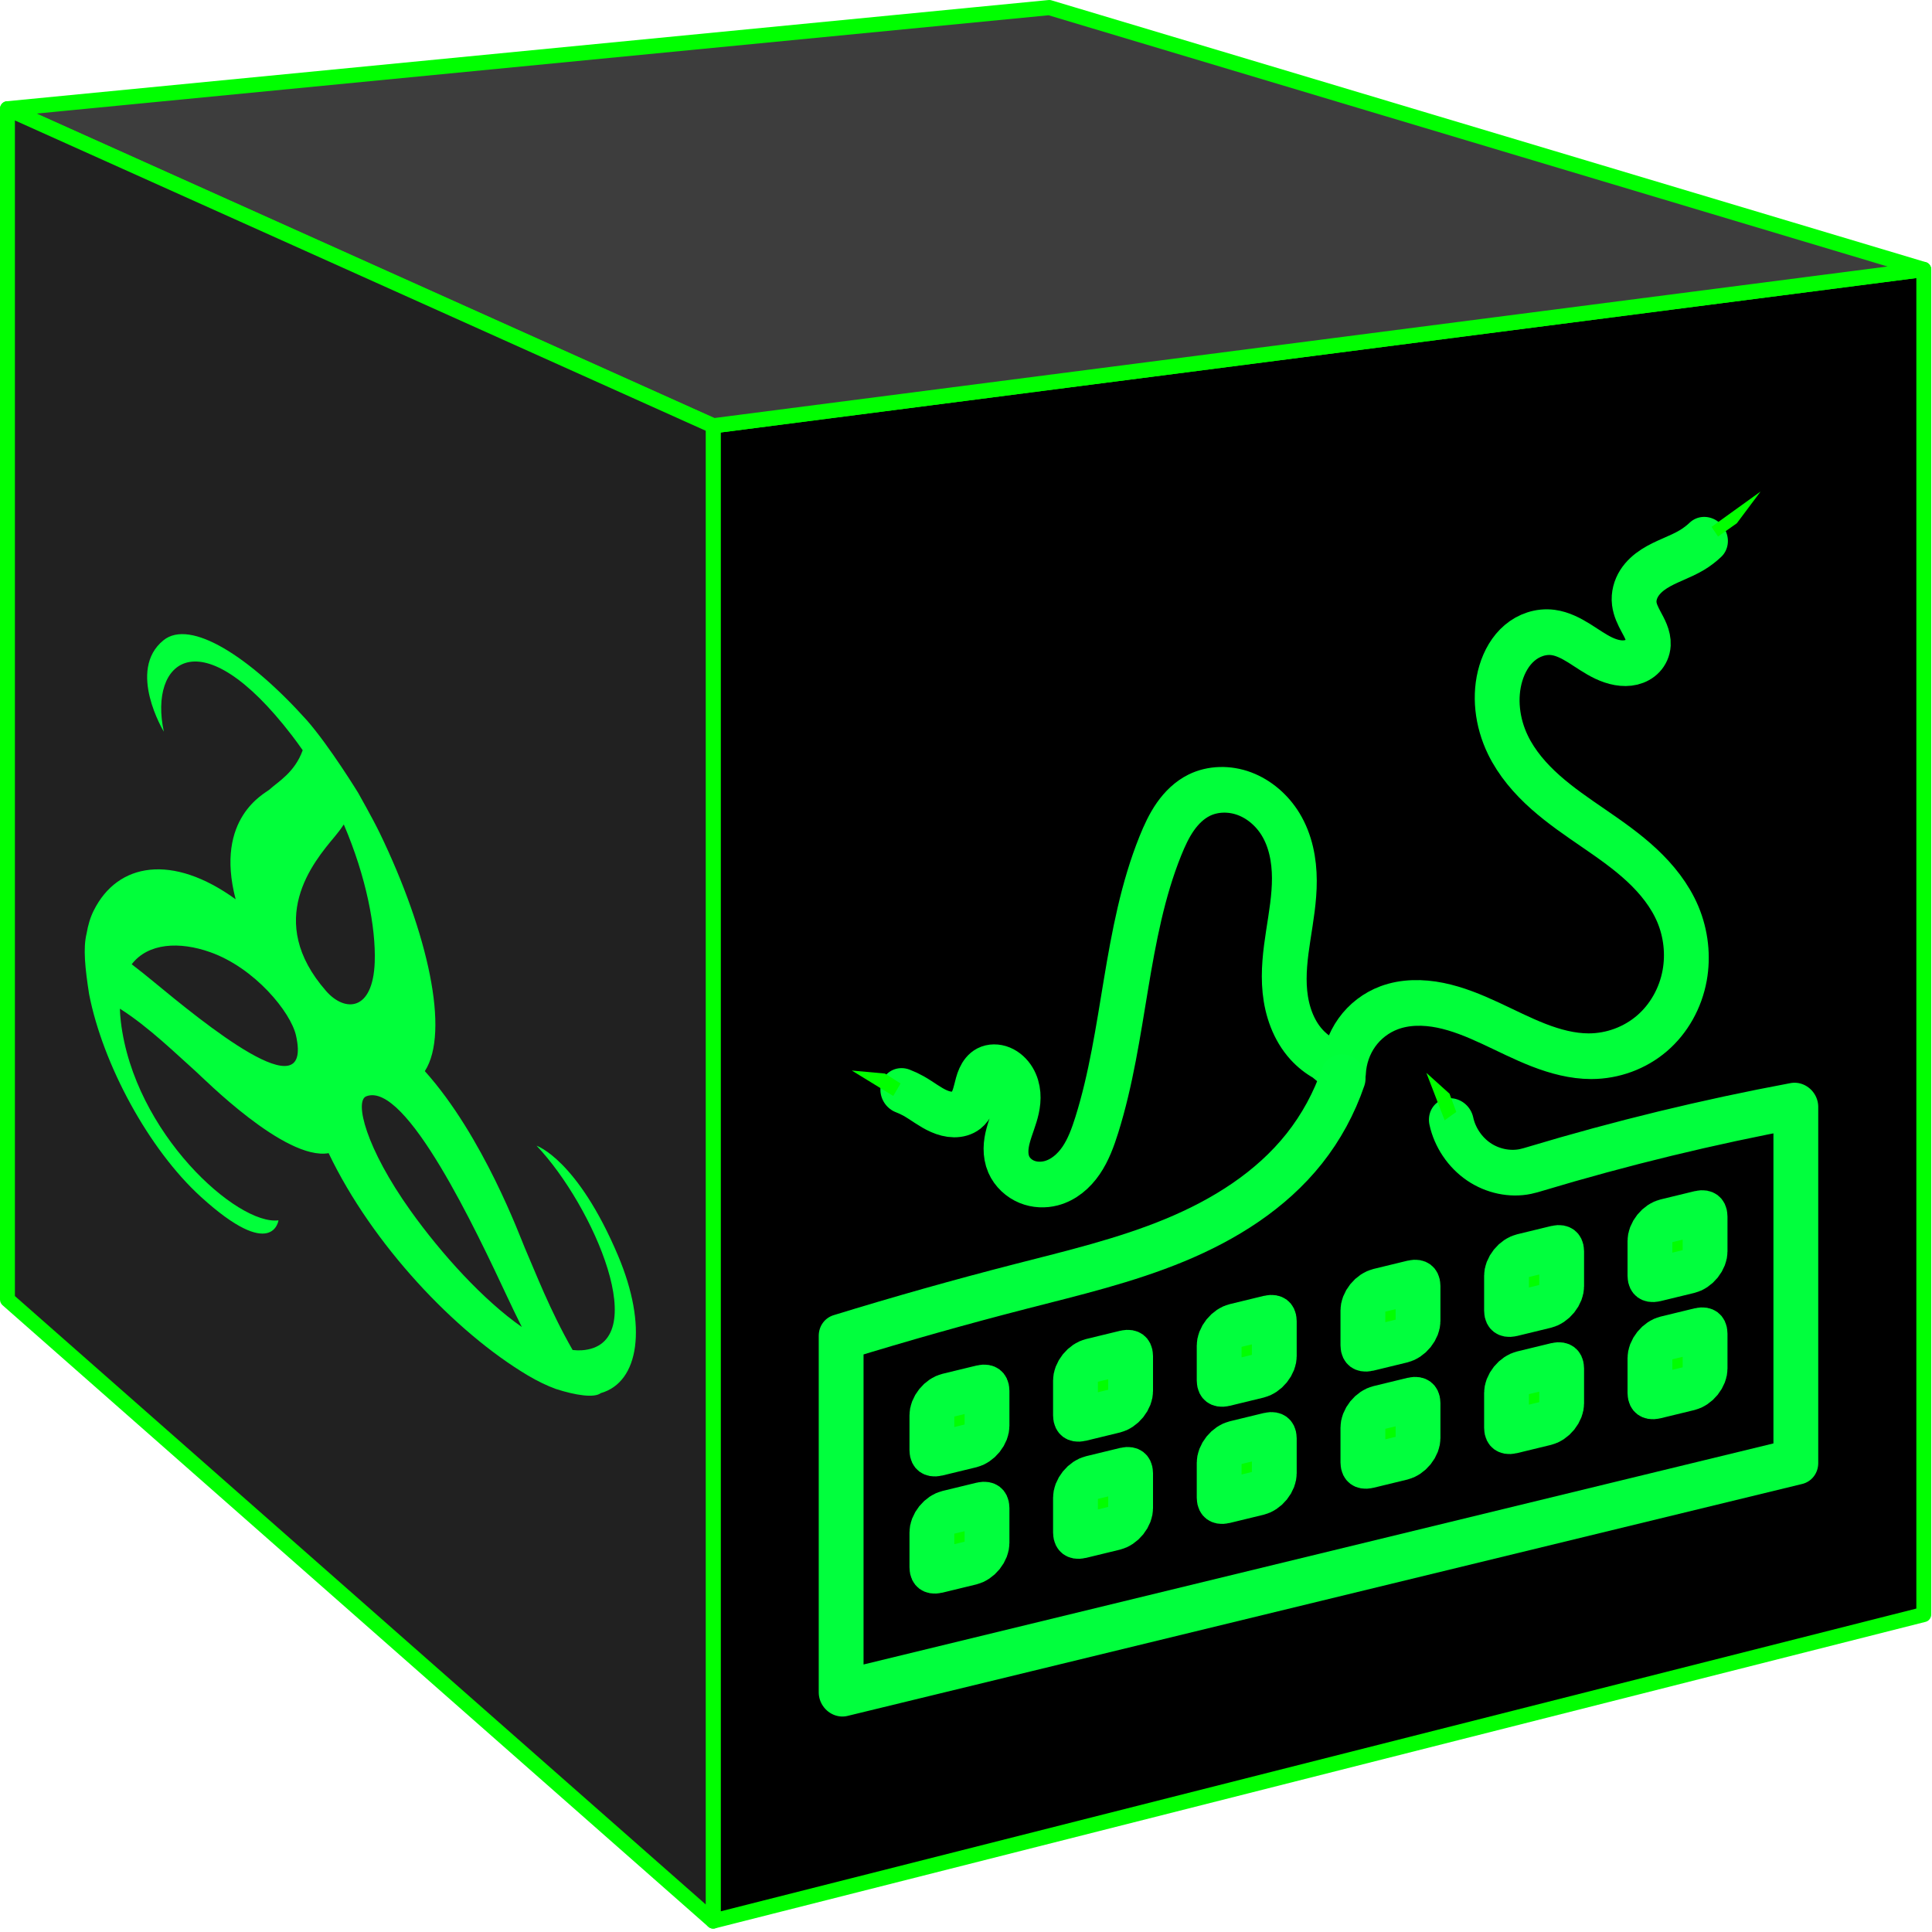
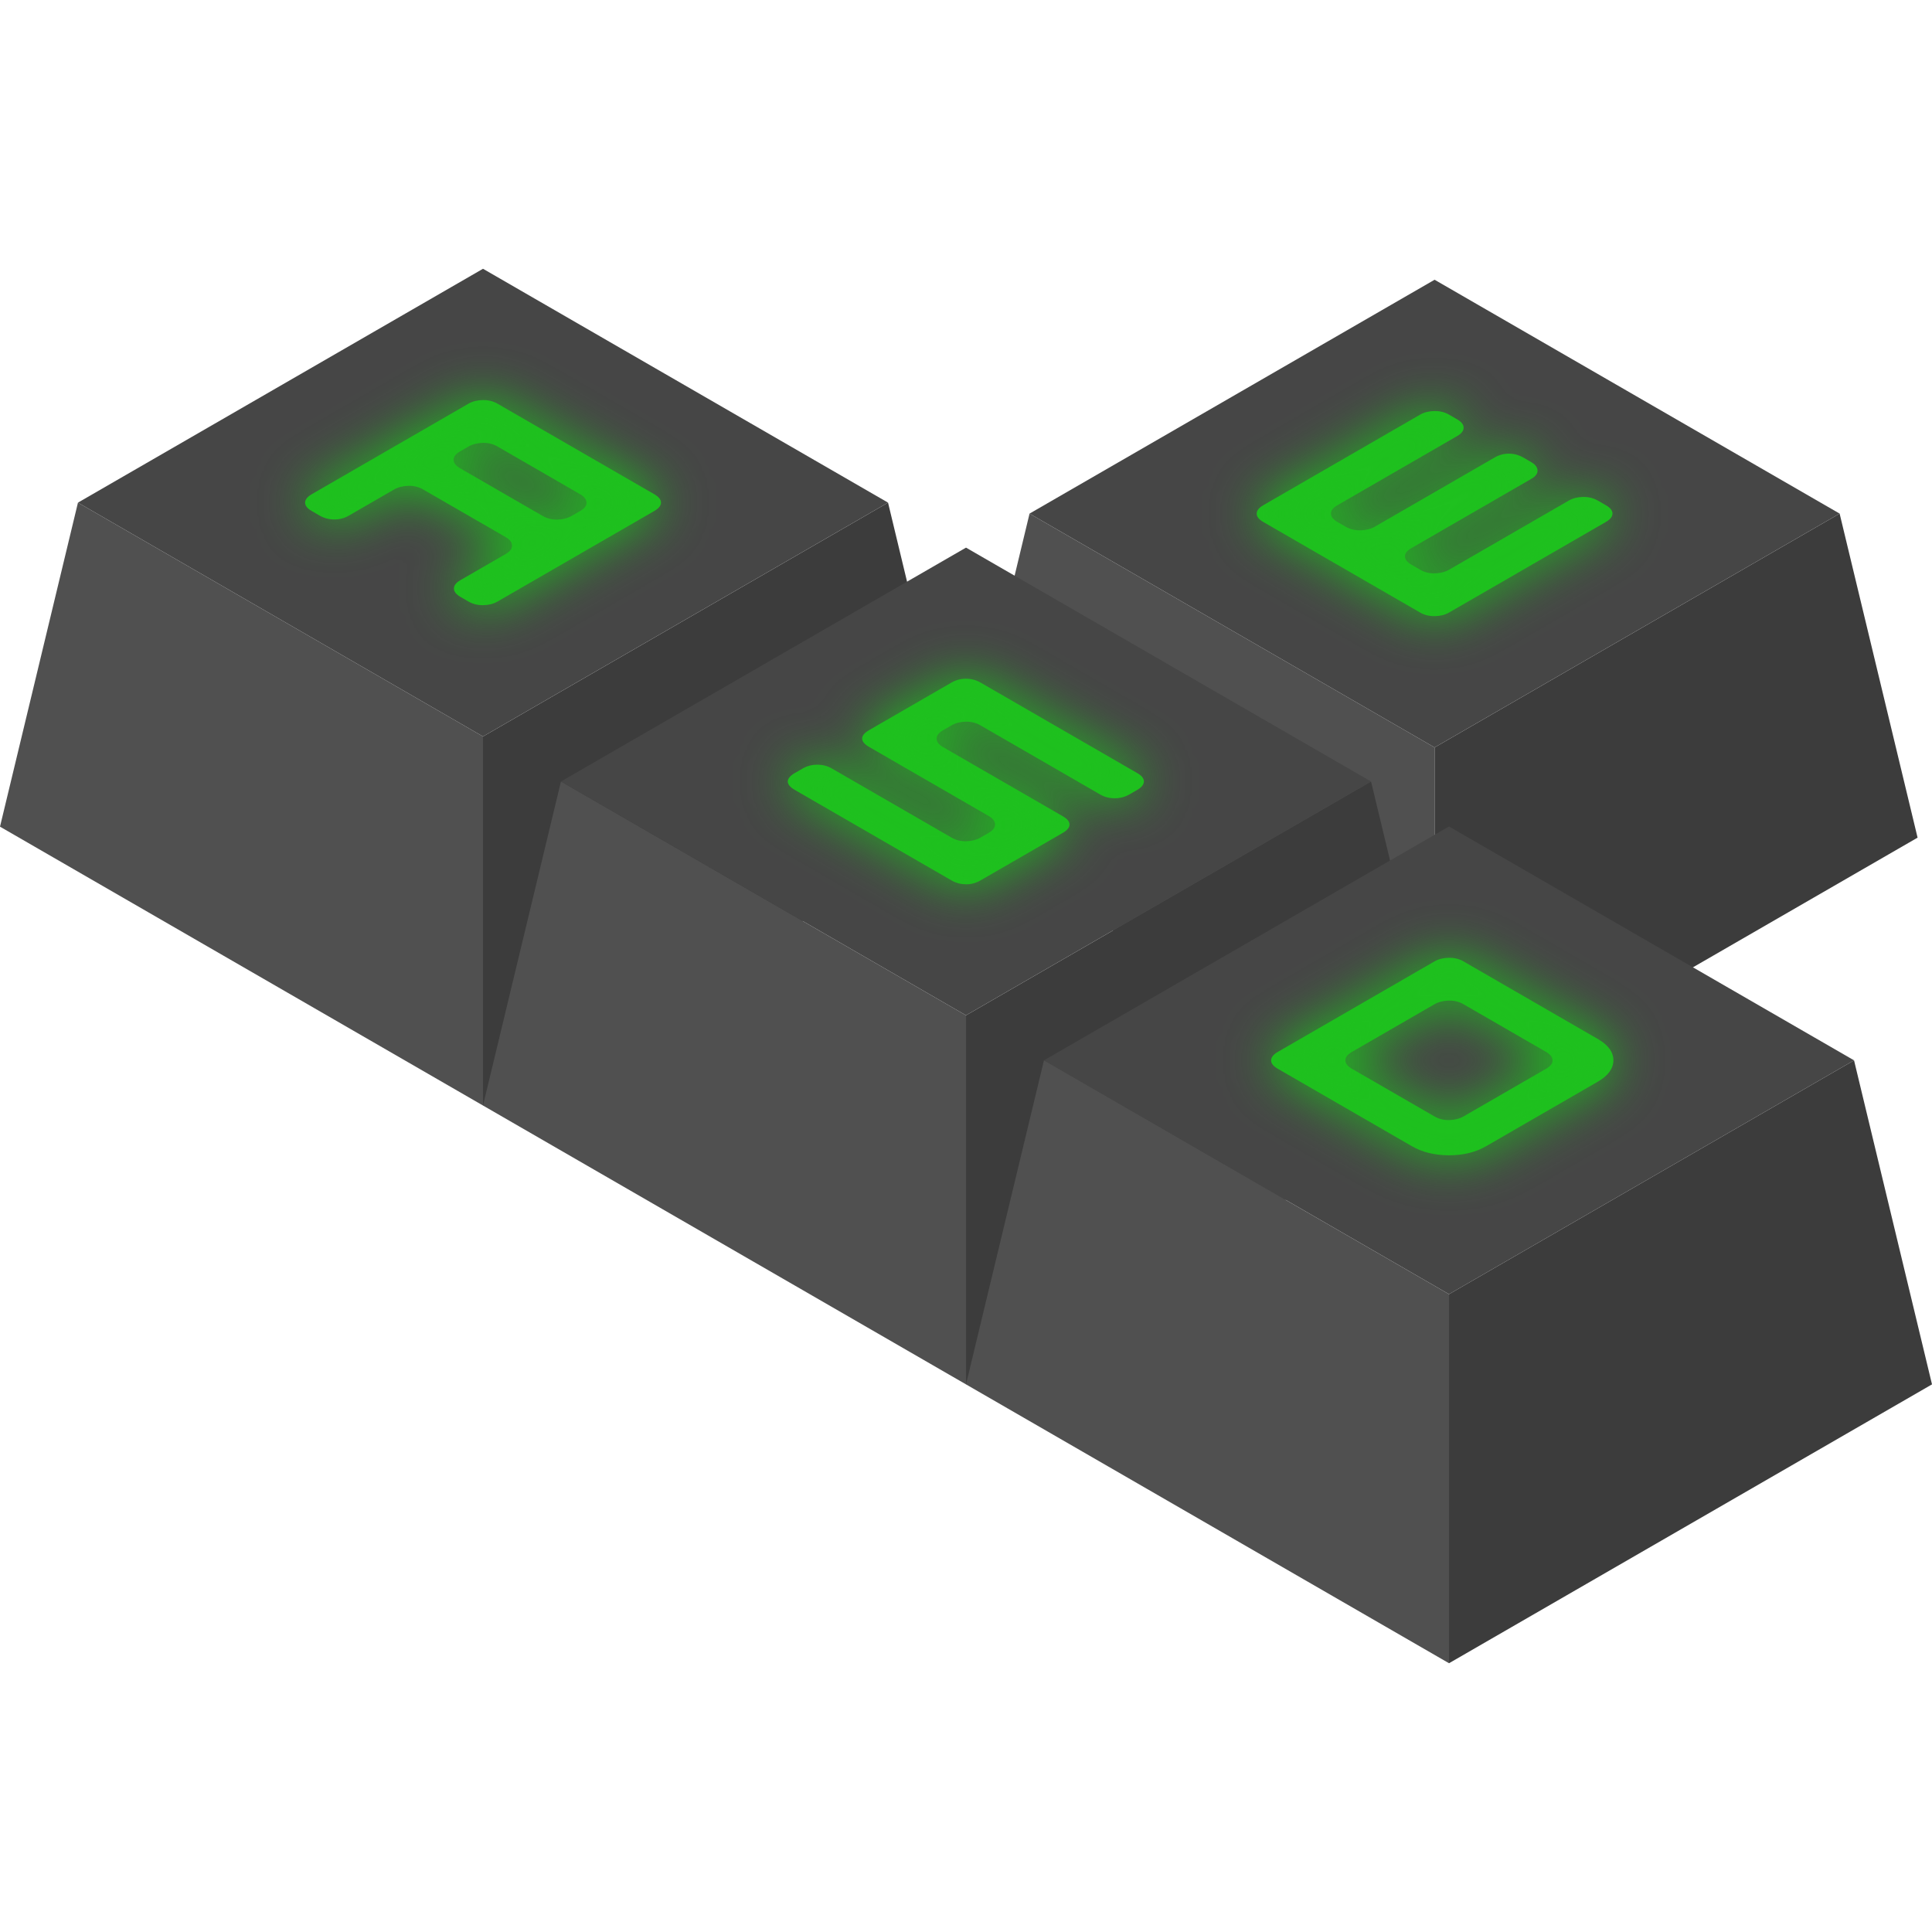
- <svg xmlns="http://www.w3.org/2000/svg" width="256" height="256" viewBox="0 0 256 256" id="svg2" version="1.1">
+ <svg xmlns="http://www.w3.org/2000/svg" width="256" height="256" viewBox="0 0 240 240" id="svg2" version="1.1">
  <defs id="defs4">
    <marker style="overflow:visible" id="Arrow1Lstart" refX="0" refY="0" orient="auto">
-       <path transform="matrix(0.8,0,0,0.8,10,0)" style="fill:#00ff00;fill-opacity:1;fill-rule:evenodd;stroke:#000000;stroke-width:1pt;stroke-opacity:1" d="M 0,0 5,-5 -12.5,0 5,5 0,0 Z" id="path4461" />
+       <path transform="matrix(0.8,0,0,0.8,10,0)" style="fill:#00ff00;fill-opacity:1;fill-rule:evenodd;stroke:#000000;stroke-width:1pt;stroke-opacity:1" d="M 0,0 5,-5 -12.5,0 5,5 Z" id="path4461" />
    </marker>
+     <filter style="color-interpolation-filters:sRGB" id="filter4847" x="-0.048" width="1.097" y="-0.084" height="1.167">
+       <feGaussianBlur stdDeviation="6.089" id="feGaussianBlur4849" />
+     </filter>
  </defs>
-   <g id="layer1" transform="translate(0,-796.3622)">
-     <g id="g4783" transform="matrix(0.6580037,0,0,0.6693858,-393.4684,1346.391)">
-       <path d="m 599.473,-564.451 142.117,123.027 243.785,-60.68 -176.104,-101.632 z" style="fill:#afafde;fill-opacity:1;fill-rule:evenodd;stroke:none;stroke-width:1px;stroke-linecap:butt;stroke-linejoin:round;stroke-miterlimit:4;stroke-dasharray:none;stroke-opacity:1" id="path4627" />
-       <path d="m 599.473,-800.154 0,235.703 209.798,-39.285 0,-216.456 z" style="fill:#353564;fill-opacity:1;fill-rule:evenodd;stroke:none;stroke-width:1px;stroke-linecap:butt;stroke-linejoin:round;stroke-miterlimit:4;stroke-dasharray:none;stroke-opacity:1" id="path4629" />
-       <path d="m 809.271,-820.192 176.104,51.839 0,266.249 -176.104,-101.632 z" style="fill:#e9e9ff;fill-opacity:1;fill-rule:evenodd;stroke:none;stroke-width:1px;stroke-linecap:butt;stroke-linejoin:round;stroke-miterlimit:4;stroke-dasharray:none;stroke-opacity:1" id="path4631" />
-       <path d="m 741.59,-737.402 0,295.978 243.785,-60.68 0,-266.249 z" style="fill:#000000;fill-opacity:1;fill-rule:evenodd;stroke:#00ff00;stroke-width:3;stroke-linecap:butt;stroke-linejoin:round;stroke-miterlimit:4;stroke-dasharray:none;stroke-opacity:1" id="path4635" />
-       <path d="m 599.473,-800.154 142.117,62.752 243.785,-30.951 -176.104,-51.839 z" style="fill:#3d3d3d;fill-opacity:1;fill-rule:evenodd;stroke:#00ff00;stroke-width:3;stroke-linecap:butt;stroke-linejoin:round;stroke-miterlimit:4;stroke-dasharray:none;stroke-opacity:1" id="path4633" />
-       <g transform="matrix(1,0.05678049,0,1,231.4286,-350.174)" id="g4684">
-         <path id="path4406" d="m 548.345,-286.698 c 0.752,0.239 1.487,0.536 2.194,0.887 1.719,0.853 3.282,2.025 5.08,2.698 0.899,0.337 1.857,0.544 2.815,0.498 0.959,-0.046 1.919,-0.356 2.659,-0.967 0.566,-0.467 0.986,-1.091 1.294,-1.757 0.307,-0.666 0.508,-1.376 0.689,-2.087 0.223,-0.874 0.421,-1.762 0.789,-2.586 0.368,-0.824 0.927,-1.593 1.712,-2.037 0.854,-0.483 1.921,-0.535 2.847,-0.211 0.926,0.324 1.709,1.001 2.236,1.828 0.527,0.827 0.807,1.798 0.889,2.775 0.082,0.978 -0.028,1.964 -0.238,2.922 -0.42,1.916 -1.232,3.725 -1.741,5.619 -0.255,0.947 -0.434,1.92 -0.443,2.901 -0.01,0.981 0.154,1.972 0.559,2.865 0.687,1.512 2.059,2.67 3.628,3.216 1.569,0.546 3.314,0.503 4.899,0.006 2.513,-0.788 4.581,-2.66 6.041,-4.852 1.46,-2.192 2.37,-4.699 3.158,-7.212 5.735,-18.299 5.673,-38.19 12.811,-55.988 0.827,-2.061 1.753,-4.097 3.007,-5.93 1.254,-1.833 2.853,-3.465 4.805,-4.523 2.751,-1.491 6.116,-1.743 9.105,-0.814 2.988,0.929 5.582,2.998 7.276,5.629 2.032,3.155 2.769,6.999 2.78,10.752 0.011,3.753 -0.657,7.469 -1.231,11.178 -0.574,3.709 -1.056,7.473 -0.671,11.206 0.385,3.733 1.712,7.475 4.329,10.165 1.052,1.081 2.295,1.974 3.654,2.626 l 3.314,2.491" style="fill:none;fill-rule:evenodd;stroke:#01ff3a;stroke-width:9.024;stroke-linecap:round;stroke-linejoin:miter;stroke-miterlimit:4;stroke-dasharray:none;stroke-opacity:1" />
-         <path id="path4408" d="m 709.986,-404.992 c -0.839,0.831 -1.764,1.574 -2.756,2.215 -2.416,1.56 -5.2,2.496 -7.569,4.126 -1.185,0.815 -2.266,1.812 -3.023,3.035 -0.756,1.223 -1.171,2.687 -0.989,4.114 0.156,1.22 0.729,2.344 1.331,3.417 0.372,0.663 0.76,1.32 1.051,2.023 0.291,0.703 0.483,1.459 0.441,2.219 -0.051,0.936 -0.463,1.838 -1.093,2.532 -0.63,0.694 -1.47,1.184 -2.369,1.45 -1.798,0.533 -3.756,0.181 -5.493,-0.525 -1.737,-0.706 -3.313,-1.748 -4.952,-2.658 -1.639,-0.91 -3.397,-1.705 -5.267,-1.845 -2.451,-0.183 -4.912,0.815 -6.745,2.452 -1.833,1.637 -3.072,3.87 -3.779,6.224 -1.392,4.633 -0.763,9.779 1.426,14.094 1.781,3.512 4.521,6.465 7.572,8.954 3.051,2.489 6.425,4.546 9.773,6.618 3.348,2.072 6.697,4.178 9.678,6.749 2.982,2.571 5.605,5.644 7.191,9.248 1.65,3.751 2.115,8.002 1.381,12.033 -0.824,4.53 -3.167,8.776 -6.588,11.857 -3.421,3.081 -7.903,4.971 -12.5,5.229 -3.491,0.195 -6.98,-0.524 -10.306,-1.604 -3.326,-1.08 -6.522,-2.518 -9.77,-3.814 -3.248,-1.296 -6.578,-2.459 -10.04,-2.953 -3.462,-0.494 -7.086,-0.288 -10.306,1.076 -2.597,1.1 -4.874,2.943 -6.491,5.253 -1.617,2.311 -2.568,5.082 -2.711,7.898" style="fill:none;fill-rule:evenodd;stroke:#01ff3a;stroke-width:9.024;stroke-linecap:round;stroke-linejoin:miter;stroke-miterlimit:4;stroke-dasharray:none;stroke-opacity:1" />
-         <path id="path4410" d="m 637.015,-294.46 c -1.783,5.242 -4.436,10.187 -7.818,14.571 -6.705,8.694 -16.104,14.995 -26.065,19.613 -9.96,4.618 -20.556,7.677 -31.044,10.922 -12.142,3.757 -24.199,7.786 -36.16,12.082 l 0,70.592 192.252,-56.832 0,-70.506 c -17.731,4.26 -35.242,9.435 -52.441,15.497 -0.666,0.235 -1.333,0.471 -2.017,0.649 -3.151,0.817 -6.625,0.298 -9.401,-1.403 -2.775,-1.701 -4.813,-4.563 -5.515,-7.741" style="fill:none;fill-rule:evenodd;stroke:#01ff3d;stroke-width:9.024;stroke-linecap:round;stroke-linejoin:round;stroke-miterlimit:4;stroke-dasharray:none;stroke-opacity:1" />
-         <g transform="matrix(1.156938,-0.3420046,0,1.156938,483.9655,-1311.589)" id="g4412">
-           <g id="g4414" transform="translate(1.808241,0)">
-             <g transform="translate(0.07396669,-0.154896)" id="g4416">
-               <g id="g4418" transform="translate(-1.383929,0.1339286)">
-                 <rect ry="1.801" rx="1.837" y="956.282" x="60.211" height="9.596" width="9.596" id="rect4420" style="opacity:1;fill:#00ff00;fill-opacity:1;stroke:#01ff3d;stroke-width:7.8;stroke-linecap:round;stroke-linejoin:round;stroke-miterlimit:4;stroke-dasharray:none;stroke-opacity:1" />
-               </g>
-             </g>
-             <rect ry="1.801" rx="1.837" y="956.282" x="83.895" height="9.596" width="9.596" id="rect4422" style="opacity:1;fill:#00ff00;fill-opacity:1;stroke:#01ff3d;stroke-width:7.8;stroke-linecap:round;stroke-linejoin:round;stroke-miterlimit:4;stroke-dasharray:none;stroke-opacity:1" />
-             <rect ry="1.801" rx="1.837" y="956.282" x="108.904" height="9.596" width="9.596" id="rect4424" style="opacity:1;fill:#00ff00;fill-opacity:1;stroke:#01ff3d;stroke-width:7.8;stroke-linecap:round;stroke-linejoin:round;stroke-miterlimit:4;stroke-dasharray:none;stroke-opacity:1" />
-             <rect ry="1.801" rx="1.837" y="956.237" x="133.922" height="9.596" width="9.596" id="rect4426" style="opacity:1;fill:#00ff00;fill-opacity:1;stroke:#01ff3d;stroke-width:7.8;stroke-linecap:round;stroke-linejoin:round;stroke-miterlimit:4;stroke-dasharray:none;stroke-opacity:1" />
-             <rect ry="1.801" rx="1.837" y="956.277" x="158.922" height="9.596" width="9.596" id="rect4428" style="opacity:1;fill:#00ff00;fill-opacity:1;stroke:#01ff3d;stroke-width:7.8;stroke-linecap:round;stroke-linejoin:round;stroke-miterlimit:4;stroke-dasharray:none;stroke-opacity:1" />
-             <rect ry="1.801" rx="1.837" y="956.277" x="183.886" height="9.596" width="9.596" id="rect4430" style="opacity:1;fill:#00ff00;fill-opacity:1;stroke:#01ff3d;stroke-width:7.8;stroke-linecap:round;stroke-linejoin:round;stroke-miterlimit:4;stroke-dasharray:none;stroke-opacity:1" />
-           </g>
-           <g id="g4432" transform="translate(1.808241,20.04521)">
-             <g transform="translate(0.07396669,-0.154896)" id="g4434">
-               <g id="g4436" transform="translate(-1.383929,0.1339286)">
-                 <rect ry="1.801" rx="1.837" y="956.282" x="60.211" height="9.596" width="9.596" id="rect4438" style="opacity:1;fill:#00ff00;fill-opacity:1;stroke:#01ff3d;stroke-width:7.8;stroke-linecap:round;stroke-linejoin:round;stroke-miterlimit:4;stroke-dasharray:none;stroke-opacity:1" />
-               </g>
-             </g>
-             <rect ry="1.801" rx="1.837" y="956.282" x="83.895" height="9.596" width="9.596" id="rect4440" style="opacity:1;fill:#00ff00;fill-opacity:1;stroke:#01ff3d;stroke-width:7.8;stroke-linecap:round;stroke-linejoin:round;stroke-miterlimit:4;stroke-dasharray:none;stroke-opacity:1" />
-             <rect ry="1.801" rx="1.837" y="956.282" x="108.904" height="9.596" width="9.596" id="rect4442" style="opacity:1;fill:#00ff00;fill-opacity:1;stroke:#01ff3d;stroke-width:7.8;stroke-linecap:round;stroke-linejoin:round;stroke-miterlimit:4;stroke-dasharray:none;stroke-opacity:1" />
-             <rect ry="1.801" rx="1.837" y="956.237" x="133.922" height="9.596" width="9.596" id="rect4444" style="opacity:1;fill:#00ff00;fill-opacity:1;stroke:#01ff3d;stroke-width:7.8;stroke-linecap:round;stroke-linejoin:round;stroke-miterlimit:4;stroke-dasharray:none;stroke-opacity:1" />
-             <rect ry="1.801" rx="1.837" y="956.277" x="158.922" height="9.596" width="9.596" id="rect4446" style="opacity:1;fill:#00ff00;fill-opacity:1;stroke:#01ff3d;stroke-width:7.8;stroke-linecap:round;stroke-linejoin:round;stroke-miterlimit:4;stroke-dasharray:none;stroke-opacity:1" />
-             <rect ry="1.801" rx="1.837" y="956.277" x="183.886" height="9.596" width="9.596" id="rect4448" style="opacity:1;fill:#00ff00;fill-opacity:1;stroke:#01ff3d;stroke-width:7.8;stroke-linecap:round;stroke-linejoin:round;stroke-miterlimit:4;stroke-dasharray:none;stroke-opacity:1" />
-           </g>
-         </g>
-         <path id="path4450" d="m 547.895,-288.158 -3.146,-1.782 -6.674,-0.217 8.349,4.562 1.471,-2.563 z" style="fill:#00ff00;fill-rule:evenodd;stroke:#40c05e;stroke-width:0;stroke-linecap:butt;stroke-linejoin:miter;stroke-miterlimit:4;stroke-dasharray:none;stroke-opacity:1" />
-         <path id="path4452" d="m 712.517,-405.77 3.781,-2.838 4.784,-6.557 -9.881,7.557 1.316,1.838 z" style="fill:#00ff00;fill-rule:evenodd;stroke:#40c05e;stroke-width:0;stroke-linecap:butt;stroke-linejoin:miter;stroke-miterlimit:4;stroke-dasharray:none;stroke-opacity:1" />
-         <path id="path4454" d="m 659.8,-288.879 -1.357,-3.525 -4.669,-3.868 3.684,9.185 2.341,-1.792 z" style="fill:#00ff00;fill-rule:evenodd;stroke:#40c05e;stroke-width:0;stroke-linecap:butt;stroke-linejoin:miter;stroke-miterlimit:4;stroke-dasharray:none;stroke-opacity:1" />
+   <g id="layer1" transform="translate(0,-812.3622)">
+     <text xml:space="preserve" style="font-style:normal;font-weight:normal;font-size:151.28px;line-height:302.56px;font-family:sans-serif;letter-spacing:0px;word-spacing:0px;fill:#800000;fill-opacity:1;stroke:none;stroke-width:12.102px;stroke-linecap:butt;stroke-linejoin:miter;stroke-opacity:1" x="-1152.602" y="1781.845" id="text4742">
+       <tspan id="tspan4740" x="-1152.602" y="1972.422" style="font-style:normal;font-variant:normal;font-weight:normal;font-stretch:normal;font-family:'Razer Blackwidow';-inkscape-font-specification:'Razer Blackwidow';fill:#800000;stroke-width:12.102px" />
+     </text>
+     <text xml:space="preserve" style="font-style:normal;font-variant:normal;font-weight:normal;font-stretch:normal;font-size:11.719px;line-height:1.406px;font-family:'Razer Blackwidow';-inkscape-font-specification:'Razer Blackwidow';letter-spacing:0px;word-spacing:0px;fill:#000000;fill-opacity:1;stroke:none;stroke-width:0.937px;stroke-linecap:butt;stroke-linejoin:miter;stroke-opacity:1" x="-847.098" y="1968.434" id="text4559">
+       <tspan x="-847.098" y="1972.555" style="font-style:normal;font-variant:normal;font-weight:normal;font-stretch:normal;line-height:2.344px;font-family:'Razer Blackwidow';-inkscape-font-specification:'Razer Blackwidow';stroke-width:0.937px" id="tspan4565" />
+     </text>
+     <g id="g5363" transform="matrix(0.5367033,0,0,0.5367033,528.3389,-15.89825)">
+       <path style="fill:#505050;fill-opacity:1;fill-rule:evenodd;stroke:none;stroke-width:0.937px;stroke-linecap:butt;stroke-linejoin:miter;stroke-opacity:1" d="m -966.372,1659.574 -18.043,75 111.794,64.543 -1.8e-4,-85.417 z" id="path4725" />
+       <path style="fill:#3c3c3c;fill-opacity:1;fill-rule:evenodd;stroke:none;stroke-width:0.937px;stroke-linecap:butt;stroke-linejoin:miter;stroke-opacity:1" d="m -872.621,1713.7 93.749,-54.126 18.043,75 -111.792,64.543 z" id="path4727" />
+       <path id="path4736" d="m -746.121,1662.114 -18.043,75 111.794,64.543 -1.8e-4,-85.417 z" style="fill:#505050;fill-opacity:1;fill-rule:evenodd;stroke:none;stroke-width:0.937px;stroke-linecap:butt;stroke-linejoin:miter;stroke-opacity:1" />
+       <path id="path4738" d="m -652.37,1716.24 93.749,-54.126 18.043,75 -111.792,64.543 z" style="fill:#3c3c3c;fill-opacity:1;fill-rule:evenodd;stroke:none;stroke-width:0.937px;stroke-linecap:butt;stroke-linejoin:miter;stroke-opacity:1" />
+       <path style="fill:#505050;fill-opacity:1;fill-rule:evenodd;stroke:none;stroke-width:0.937px;stroke-linecap:butt;stroke-linejoin:miter;stroke-opacity:1" d="m -854.578,1724.117 -18.043,75 111.794,64.543 -1.8e-4,-85.417 z" id="path4689" />
+       <path style="fill:#3c3c3c;fill-opacity:1;fill-rule:evenodd;stroke:none;stroke-width:0.937px;stroke-linecap:butt;stroke-linejoin:miter;stroke-opacity:1" d="m -760.827,1778.243 93.749,-54.126 18.043,75 -111.792,64.543 z" id="path4691" />
+       <g style="fill:#464646;fill-opacity:1" id="g4901">
+         <path id="path4723" d="m -872.621,1605.446 -93.751,54.128 93.751,54.126 93.749,-54.126 z" style="fill:#464646;fill-opacity:1;stroke:none;stroke-width:0.999" />
+         <path style="fill:#464646;fill-opacity:1;stroke:none;stroke-width:0.999" d="m -652.37,1607.986 -93.751,54.128 93.751,54.126 93.749,-54.126 z" id="path4730" />
+         <path id="path4687" d="m -760.827,1669.989 -93.751,54.128 93.751,54.126 93.749,-54.126 z" style="fill:#464646;fill-opacity:1;stroke:none;stroke-width:0.999" />
+         <path style="fill:#464646;fill-opacity:1;stroke:none;stroke-width:0.999" d="m -649.033,1734.532 -93.751,54.128 93.751,54.126 93.749,-54.126 z" id="path4705" />
      </g>
-       <path d="m 599.473,-800.154 142.117,62.752 0,295.978 -142.117,-123.027 z" style="fill:#212121;fill-opacity:1;fill-rule:evenodd;stroke:#00ff00;stroke-width:3;stroke-linecap:butt;stroke-linejoin:round;stroke-miterlimit:4;stroke-dasharray:none;stroke-opacity:1" id="path4637" />
-       <path style="fill:#01ff3a;fill-opacity:1" d="m 615.913,-624.912 c 2.757,13.896 12.012,30.743 22.532,40.151 14.477,12.94 15.608,4.634 15.608,4.634 -8.254,1.047 -29.09,-17.263 -31.748,-39.344 -0.108,-0.898 -0.167,-1.738 -0.187,-2.548 5.83,3.608 11.652,9.258 15.2,12.337 1.578,1.374 18.035,17.757 26.83,16.261 8.785,18.043 25.437,35.419 40.146,44.012 1.982,1.155 3.832,2.019 5.567,2.647 4.022,1.282 7.784,1.839 9.101,0.836 7.736,-2.161 9.454,-13.279 3.488,-27.172 -8.201,-19.097 -16.42,-21.797 -16.42,-21.797 11.534,11.984 23.593,39.525 9.083,40.493 -0.59,0.034 -1.196,0.017 -1.828,-0.06 -4.607,-7.901 -7.549,-15.531 -9.632,-20.219 -0.892,-2.017 -8.329,-22.062 -20.129,-34.979 5.078,-7.732 0.651,-27.357 -9.099,-47.169 -1.35,-2.744 -4.333,-7.927 -4.333,-7.927 0,0 -5.697,-9.145 -10.281,-14.308 -11.53,-12.639 -23.527,-20.197 -28.923,-15.883 -7.433,5.922 0.078,18.091 0.078,18.091 -3.077,-13.962 7.331,-22.897 25.802,0.76 0.749,0.963 1.466,1.933 2.161,2.911 -1.599,4.408 -4.97,6.232 -6.71,7.801 -0.793,0.71 -11.094,5.543 -6.793,21.707 -12.702,-9.048 -23.75,-7.29 -28.574,2.22 -0.689,1.342 -1.153,2.883 -1.441,4.553 -0.733,2.912 -0.304,6.881 0.502,11.992 z m 84.279,60.08 c 0.801,1.685 1.763,3.653 2.866,5.822 -7.739,-5.31 -16.146,-14.405 -22.388,-22.986 -9.06,-12.472 -11.346,-21.76 -8.942,-22.681 7.989,-3.068 22.196,26.709 28.463,39.845 z m -34.811,-91.259 c 0.557,-0.655 1.185,-1.446 1.822,-2.399 4.548,10.409 6.47,20.461 6.231,27.227 -0.351,9.82 -6.026,9.969 -9.779,5.759 -12.467,-13.982 -2.614,-25.501 1.726,-30.587 z m -25.085,22.879 c 8.964,3.115 16.222,11.86 17.284,16.499 3.528,15.44 -18.848,-2.686 -28.72,-10.683 -1.266,-1.028 -2.742,-2.2 -4.367,-3.419 3.321,-4.238 9.63,-4.55 15.803,-2.397 z" id="path4645" />
+       <path id="path4707" d="m -742.784,1788.66 -18.043,75 111.794,64.543 -1.8e-4,-85.417 z" style="fill:#505050;fill-opacity:1;fill-rule:evenodd;stroke:none;stroke-width:0.937px;stroke-linecap:butt;stroke-linejoin:miter;stroke-opacity:1" />
+       <path id="path4709" d="m -649.033,1842.786 93.749,-54.126 18.043,75 -111.792,64.543 z" style="fill:#3c3c3c;fill-opacity:1;fill-rule:evenodd;stroke:none;stroke-width:0.937px;stroke-linecap:butt;stroke-linejoin:miter;stroke-opacity:1" />
+       <g id="g4777">
+         <path d="m -850.116,1661.499 q 1.536,-0.887 1.456,-1.973 -0.08,-1.086 -1.456,-1.881 l -19.17,-11.072 q -1.536,-0.887 -3.442,-0.826 -1.907,0.061 -3.23,0.826 l -1.959,1.132 q -1.536,0.887 -1.51,1.973 0.027,1.086 1.457,1.911 l 19.17,11.072 q 1.536,0.887 3.416,0.841 1.88,-0.046 3.31,-0.872 z m 17.158,-2e-4 -36.327,20.982 q -1.377,0.795 -3.283,0.826 -1.907,0.031 -3.39,-0.826 l -1.853,-1.071 q -1.536,-0.887 -1.536,-1.958 1.2e-4,-1.071 1.483,-1.927 l 10.485,-6.056 q 1.535,-0.887 1.482,-1.988 -0.053,-1.101 -1.43,-1.896 l -19.17,-11.072 q -1.536,-0.887 -3.442,-0.826 -1.906,0.061 -3.283,0.856 l -10.485,6.056 q -1.536,0.887 -3.363,0.872 -1.827,-0.015 -3.363,-0.902 l -1.853,-1.071 q -1.536,-0.887 -1.509,-1.942 0.027,-1.055 1.509,-1.912 l 36.327,-20.982 q 1.377,-0.795 3.283,-0.826 1.906,-0.03 3.389,0.826 l 36.327,20.981 q 1.536,0.887 1.536,1.927 -2.7e-4,1.04 -1.535,1.927 z" style="font-style:normal;font-variant:normal;font-weight:normal;font-stretch:normal;font-size:medium;line-height:23.437px;font-family:'Razer Blackwidow';-inkscape-font-specification:'Razer Blackwidow';letter-spacing:0px;word-spacing:0px;fill:#1ec01e;fill-opacity:1;stroke:none;stroke-width:4.662px;stroke-linecap:butt;stroke-linejoin:miter;stroke-opacity:1" id="path4733" />
+         <path id="path4578" style="font-style:normal;font-variant:normal;font-weight:normal;font-stretch:normal;font-size:medium;line-height:23.437px;font-family:'Razer Blackwidow';-inkscape-font-specification:'Razer Blackwidow';letter-spacing:0px;word-spacing:0px;fill:#1ec01e;fill-opacity:1;stroke:none;stroke-width:4.662px;stroke-linecap:butt;stroke-linejoin:miter;stroke-opacity:1" d="m -657.666,1673.98 1.959,1.132 q 1.536,0.887 3.442,0.826 1.907,-0.061 3.23,-0.826 l 27.748,-16.027 q 1.377,-0.795 3.283,-0.826 1.906,-0.031 3.442,0.856 l 1.853,1.07 q 1.536,0.887 1.51,1.942 -0.027,1.055 -1.509,1.911 l -36.327,20.982 q -1.377,0.795 -3.283,0.826 -1.907,0.031 -3.39,-0.826 l -36.327,-20.981 q -1.536,-0.887 -1.509,-1.942 0.027,-1.055 1.509,-1.912 l 36.327,-20.982 q 1.377,-0.795 3.283,-0.826 1.906,-0.031 3.389,0.826 l 1.853,1.071 q 1.536,0.887 1.536,1.957 -1.2e-4,1.071 -1.483,1.927 l -27.748,16.027 q -1.536,0.887 -1.483,1.958 0.053,1.07 1.483,1.896 l 1.906,1.101 q 1.536,0.887 3.468,0.841 1.933,-0.046 3.257,-0.811 l 27.748,-16.027 q 1.589,-0.917 3.362,-0.902 1.774,0.015 3.31,0.902 l 1.853,1.071 q 1.377,0.795 1.43,1.896 0.053,1.101 -1.43,1.957 l -27.748,16.027 q -1.536,0.887 -1.51,1.942 0.027,1.055 1.562,1.942 z" />
+         <path d="m -766.123,1712.249 q -1.536,0.887 -1.51,1.973 0.027,1.086 1.457,1.911 l 27.748,16.027 q 1.589,0.917 1.562,1.942 -0.026,1.024 -1.562,1.911 l -19.064,11.011 q -1.589,0.917 -3.389,0.887 -1.801,-0.03 -3.284,-0.887 l -36.327,-20.981 q -1.589,-0.918 -1.588,-1.958 0.053,-1.009 1.589,-1.896 l 1.854,-1.071 q 1.535,-0.887 3.389,-0.887 1.853,10e-5 3.336,0.856 l 27.748,16.027 q 1.536,0.887 3.442,0.826 1.907,-0.061 3.231,-0.826 l 1.906,-1.101 q 1.535,-0.887 1.482,-1.988 -0.053,-1.101 -1.43,-1.896 l -27.748,-16.027 q -1.589,-0.917 -1.589,-1.957 0.053,-1.01 1.589,-1.897 l 19.117,-11.041 q 1.535,-0.887 3.362,-0.872 1.827,0.015 3.309,0.872 l 36.327,20.982 q 1.536,0.887 1.51,1.942 -0.026,1.055 -1.509,1.911 l -1.854,1.071 q -1.536,0.887 -3.389,0.887 -1.854,10e-5 -3.336,-0.856 l -27.748,-16.027 q -1.536,-0.887 -3.415,-0.841 -1.88,0.046 -3.257,0.841 z" style="font-style:normal;font-variant:normal;font-weight:normal;font-stretch:normal;font-size:medium;line-height:23.437px;font-family:'Razer Blackwidow';-inkscape-font-specification:'Razer Blackwidow';letter-spacing:0px;word-spacing:0px;fill:#1ec01e;fill-opacity:1;stroke:none;stroke-width:4.662px;stroke-linecap:butt;stroke-linejoin:miter;stroke-opacity:1" id="path4699" />
+         <path id="path4719" style="font-style:normal;font-variant:normal;font-weight:normal;font-stretch:normal;font-size:medium;line-height:23.437px;font-family:'Razer Blackwidow';-inkscape-font-specification:'Razer Blackwidow';letter-spacing:0px;word-spacing:0px;fill:#1ec01e;fill-opacity:1;stroke:none;stroke-width:4.662px;stroke-linecap:butt;stroke-linejoin:miter;stroke-opacity:1" d="m -652.37,1801.658 q 1.536,0.887 3.442,0.826 1.907,-0.061 3.23,-0.826 l 19.169,-11.072 q 1.536,-0.887 1.457,-1.973 -0.08,-1.086 -1.456,-1.881 l -19.17,-11.072 q -1.536,-0.887 -3.442,-0.826 -1.907,0.061 -3.23,0.826 l -19.169,11.072 q -1.536,0.887 -1.483,1.958 0.053,1.07 1.483,1.896 z m -36.327,-11.072 q -1.536,-0.887 -1.509,-1.942 0.027,-1.055 1.509,-1.912 l 36.327,-20.982 q 1.377,-0.795 3.283,-0.826 1.906,-0.031 3.389,0.826 l 31.084,17.953 q 3.654,2.11 3.628,4.97 -0.026,2.86 -3.628,4.94 l -25.842,14.925 q -3.654,2.111 -8.605,2.095 -4.952,-0.015 -8.553,-2.095 z" />
+       </g>
+       <g style="filter:url(#filter4847)" id="g4787">
+         <path id="path4779" style="font-style:normal;font-variant:normal;font-weight:normal;font-stretch:normal;font-size:medium;line-height:23.437px;font-family:'Razer Blackwidow';-inkscape-font-specification:'Razer Blackwidow';letter-spacing:0px;word-spacing:0px;fill:#1ec01e;fill-opacity:1;stroke:none;stroke-width:4.662px;stroke-linecap:butt;stroke-linejoin:miter;stroke-opacity:1" d="m -850.116,1661.499 q 1.536,-0.887 1.456,-1.973 -0.08,-1.086 -1.456,-1.881 l -19.17,-11.072 q -1.536,-0.887 -3.442,-0.826 -1.907,0.061 -3.23,0.826 l -1.959,1.132 q -1.536,0.887 -1.51,1.973 0.027,1.086 1.457,1.911 l 19.17,11.072 q 1.536,0.887 3.416,0.841 1.88,-0.046 3.31,-0.872 z m 17.158,-2e-4 -36.327,20.982 q -1.377,0.795 -3.283,0.826 -1.907,0.031 -3.39,-0.826 l -1.853,-1.071 q -1.536,-0.887 -1.536,-1.958 1.2e-4,-1.071 1.483,-1.927 l 10.485,-6.056 q 1.535,-0.887 1.482,-1.988 -0.053,-1.101 -1.43,-1.896 l -19.17,-11.072 q -1.536,-0.887 -3.442,-0.826 -1.906,0.061 -3.283,0.856 l -10.485,6.056 q -1.536,0.887 -3.363,0.872 -1.827,-0.015 -3.363,-0.902 l -1.853,-1.071 q -1.536,-0.887 -1.509,-1.942 0.027,-1.055 1.509,-1.912 l 36.327,-20.982 q 1.377,-0.795 3.283,-0.826 1.906,-0.03 3.389,0.826 l 36.327,20.981 q 1.536,0.887 1.536,1.927 -2.7e-4,1.04 -1.535,1.927 z" />
+         <path d="m -657.666,1673.98 1.959,1.132 q 1.536,0.887 3.442,0.826 1.907,-0.061 3.23,-0.826 l 27.748,-16.027 q 1.377,-0.795 3.283,-0.826 1.906,-0.031 3.442,0.856 l 1.853,1.07 q 1.536,0.887 1.51,1.942 -0.027,1.055 -1.509,1.911 l -36.327,20.982 q -1.377,0.795 -3.283,0.826 -1.907,0.031 -3.39,-0.826 l -36.327,-20.981 q -1.536,-0.887 -1.509,-1.942 0.027,-1.055 1.509,-1.912 l 36.327,-20.982 q 1.377,-0.795 3.283,-0.826 1.906,-0.031 3.389,0.826 l 1.853,1.071 q 1.536,0.887 1.536,1.957 -1.2e-4,1.071 -1.483,1.927 l -27.748,16.027 q -1.536,0.887 -1.483,1.958 0.053,1.07 1.483,1.896 l 1.906,1.101 q 1.536,0.887 3.468,0.841 1.933,-0.046 3.257,-0.811 l 27.748,-16.027 q 1.589,-0.917 3.362,-0.902 1.774,0.015 3.31,0.902 l 1.853,1.071 q 1.377,0.795 1.43,1.896 0.053,1.101 -1.43,1.957 l -27.748,16.027 q -1.536,0.887 -1.51,1.942 0.027,1.055 1.562,1.942 z" style="font-style:normal;font-variant:normal;font-weight:normal;font-stretch:normal;font-size:medium;line-height:23.437px;font-family:'Razer Blackwidow';-inkscape-font-specification:'Razer Blackwidow';letter-spacing:0px;word-spacing:0px;fill:#1ec01e;fill-opacity:1;stroke:none;stroke-width:4.662px;stroke-linecap:butt;stroke-linejoin:miter;stroke-opacity:1" id="path4781" />
+         <path id="path4783" style="font-style:normal;font-variant:normal;font-weight:normal;font-stretch:normal;font-size:medium;line-height:23.437px;font-family:'Razer Blackwidow';-inkscape-font-specification:'Razer Blackwidow';letter-spacing:0px;word-spacing:0px;fill:#1ec01e;fill-opacity:1;stroke:none;stroke-width:4.662px;stroke-linecap:butt;stroke-linejoin:miter;stroke-opacity:1" d="m -766.123,1712.249 q -1.536,0.887 -1.51,1.973 0.027,1.086 1.457,1.911 l 27.748,16.027 q 1.589,0.917 1.562,1.942 -0.026,1.024 -1.562,1.911 l -19.064,11.011 q -1.589,0.917 -3.389,0.887 -1.801,-0.03 -3.284,-0.887 l -36.327,-20.981 q -1.589,-0.918 -1.588,-1.958 0.053,-1.009 1.589,-1.896 l 1.854,-1.071 q 1.535,-0.887 3.389,-0.887 1.853,10e-5 3.336,0.856 l 27.748,16.027 q 1.536,0.887 3.442,0.826 1.907,-0.061 3.231,-0.826 l 1.906,-1.101 q 1.535,-0.887 1.482,-1.988 -0.053,-1.101 -1.43,-1.896 l -27.748,-16.027 q -1.589,-0.917 -1.589,-1.957 0.053,-1.01 1.589,-1.897 l 19.117,-11.041 q 1.535,-0.887 3.362,-0.872 1.827,0.015 3.309,0.872 l 36.327,20.982 q 1.536,0.887 1.51,1.942 -0.026,1.055 -1.509,1.911 l -1.854,1.071 q -1.536,0.887 -3.389,0.887 -1.854,10e-5 -3.336,-0.856 l -27.748,-16.027 q -1.536,-0.887 -3.415,-0.841 -1.88,0.046 -3.257,0.841 z" />
+         <path d="m -652.37,1801.658 q 1.536,0.887 3.442,0.826 1.907,-0.061 3.23,-0.826 l 19.169,-11.072 q 1.536,-0.887 1.457,-1.973 -0.08,-1.086 -1.456,-1.881 l -19.17,-11.072 q -1.536,-0.887 -3.442,-0.826 -1.907,0.061 -3.23,0.826 l -19.169,11.072 q -1.536,0.887 -1.483,1.958 0.053,1.07 1.483,1.896 z m -36.327,-11.072 q -1.536,-0.887 -1.509,-1.942 0.027,-1.055 1.509,-1.912 l 36.327,-20.982 q 1.377,-0.795 3.283,-0.826 1.906,-0.031 3.389,0.826 l 31.084,17.953 q 3.654,2.11 3.628,4.97 -0.026,2.86 -3.628,4.94 l -25.842,14.925 q -3.654,2.111 -8.605,2.095 -4.952,-0.015 -8.553,-2.095 z" style="font-style:normal;font-variant:normal;font-weight:normal;font-stretch:normal;font-size:medium;line-height:23.437px;font-family:'Razer Blackwidow';-inkscape-font-specification:'Razer Blackwidow';letter-spacing:0px;word-spacing:0px;fill:#1ec01e;fill-opacity:1;stroke:none;stroke-width:4.662px;stroke-linecap:butt;stroke-linejoin:miter;stroke-opacity:1" id="path4785" />
+       </g>
    </g>
  </g>
</svg>
